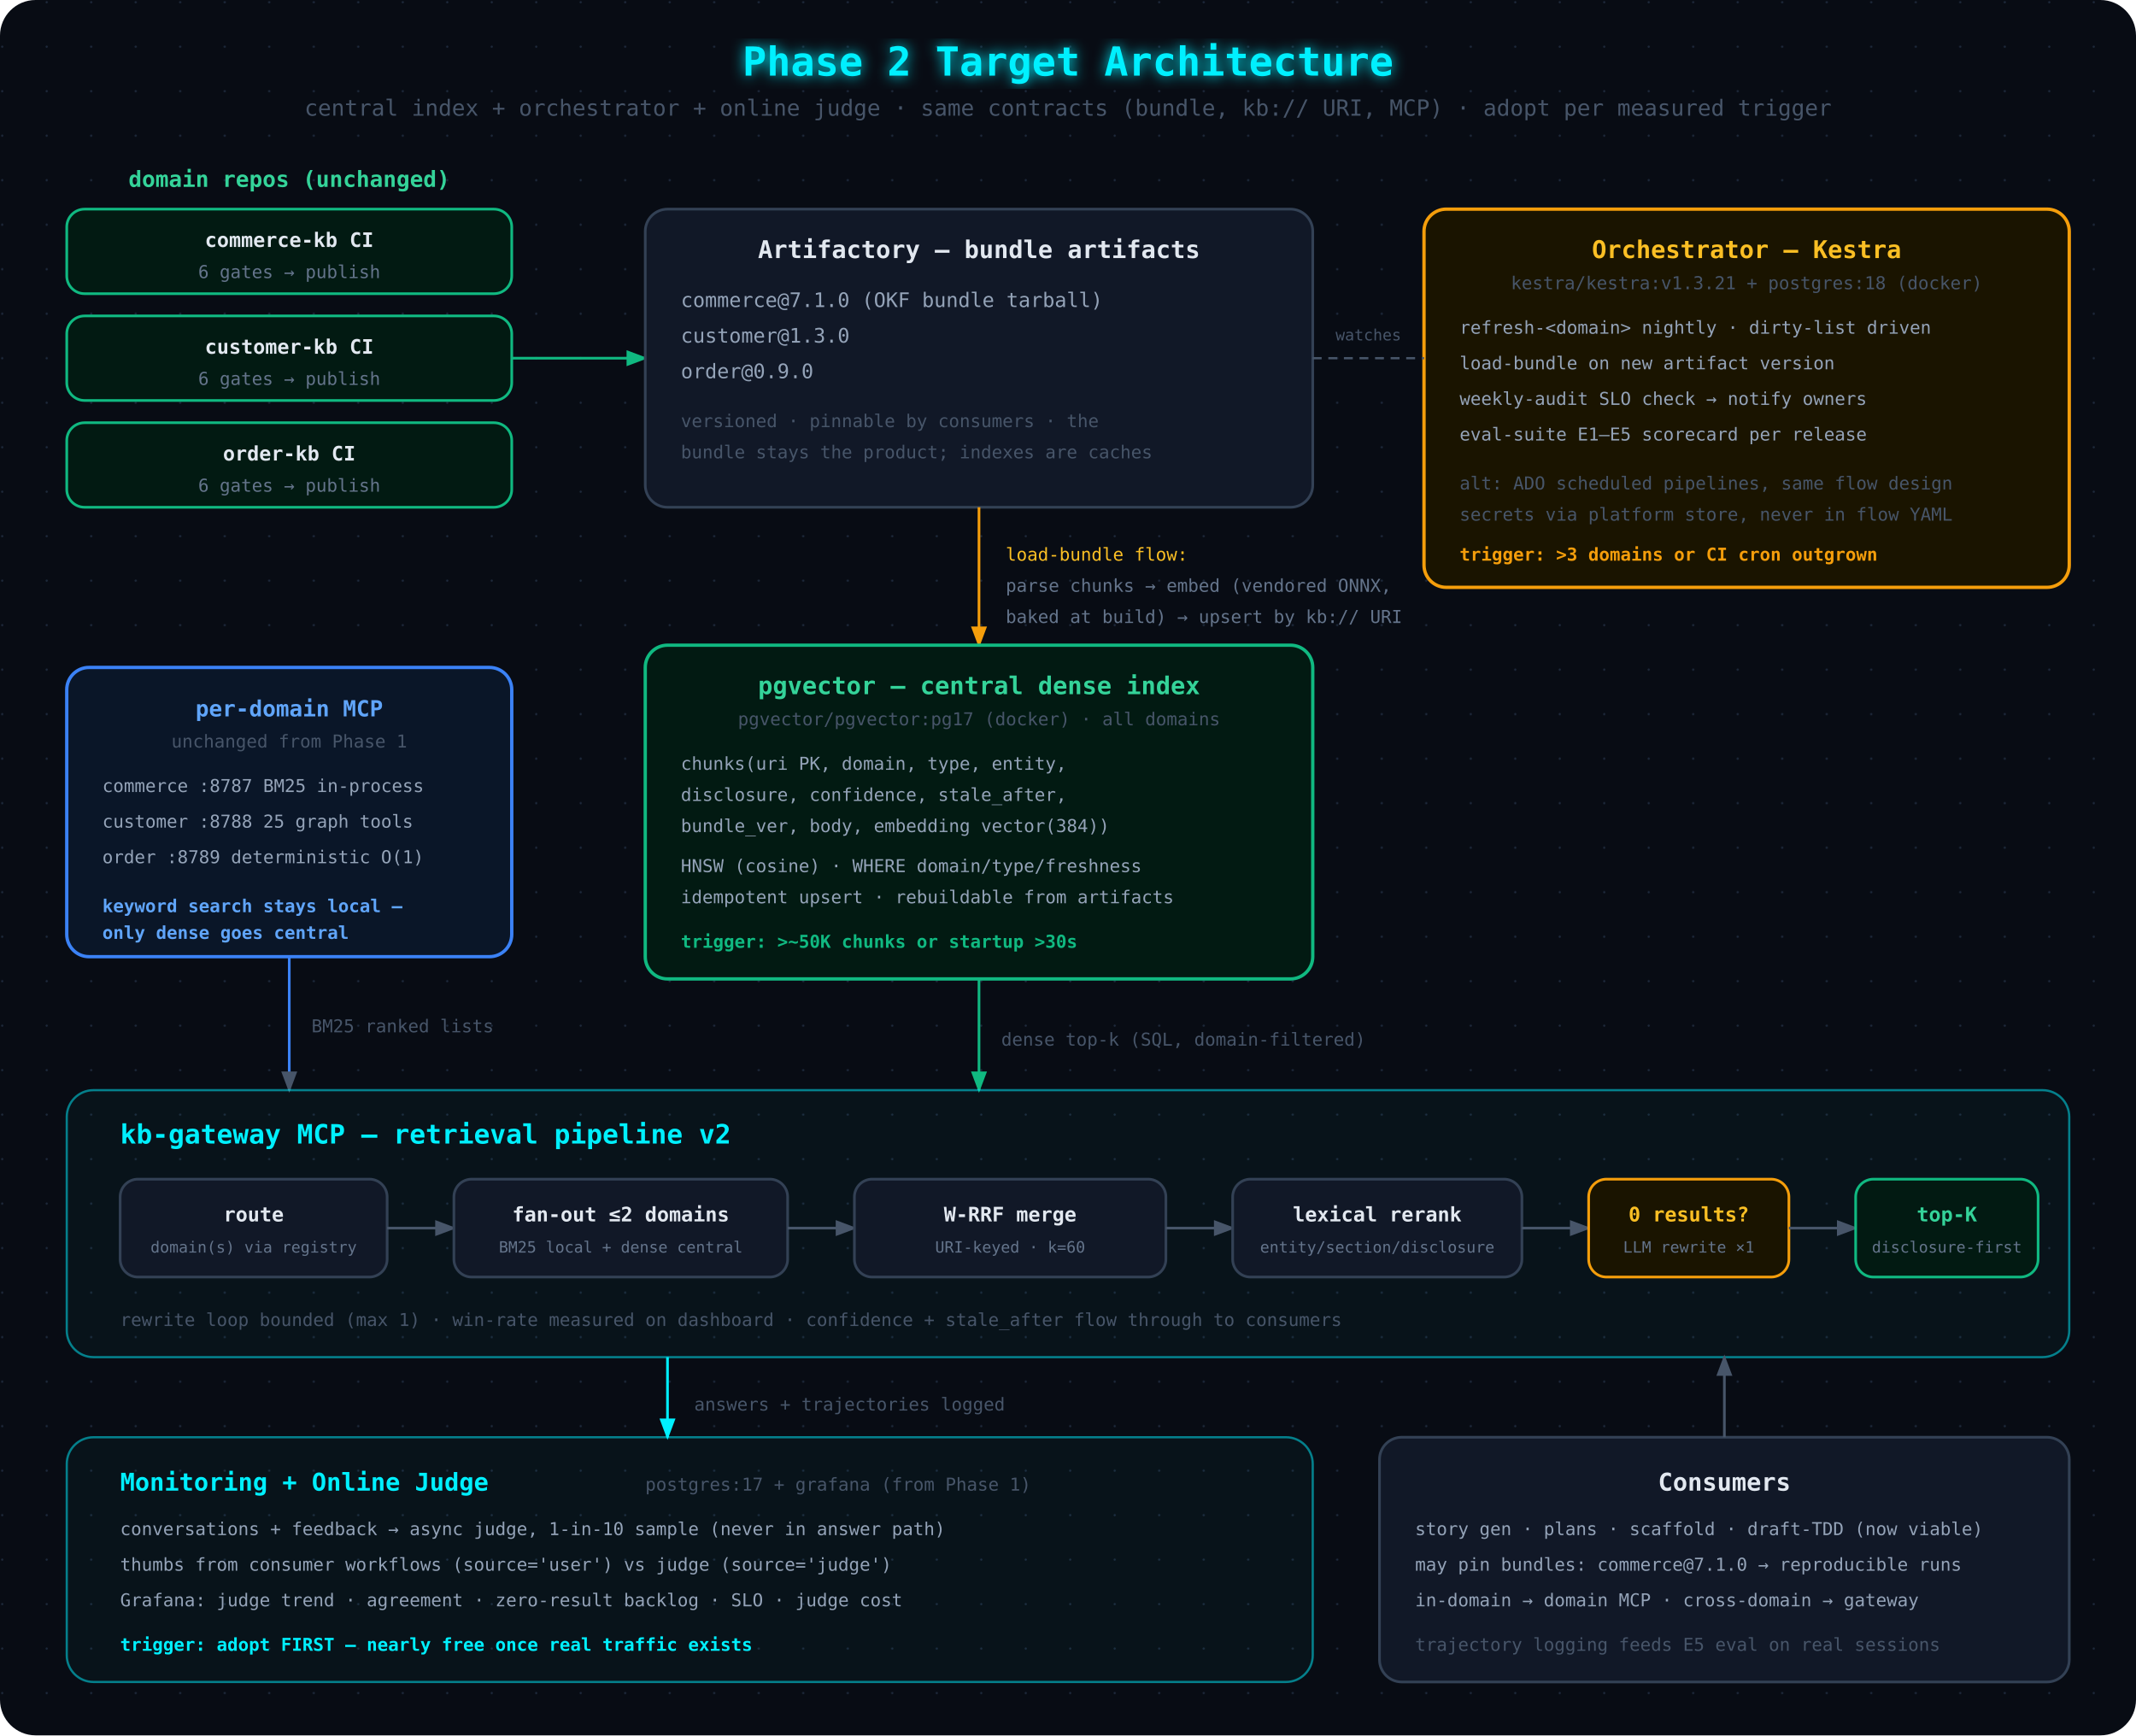
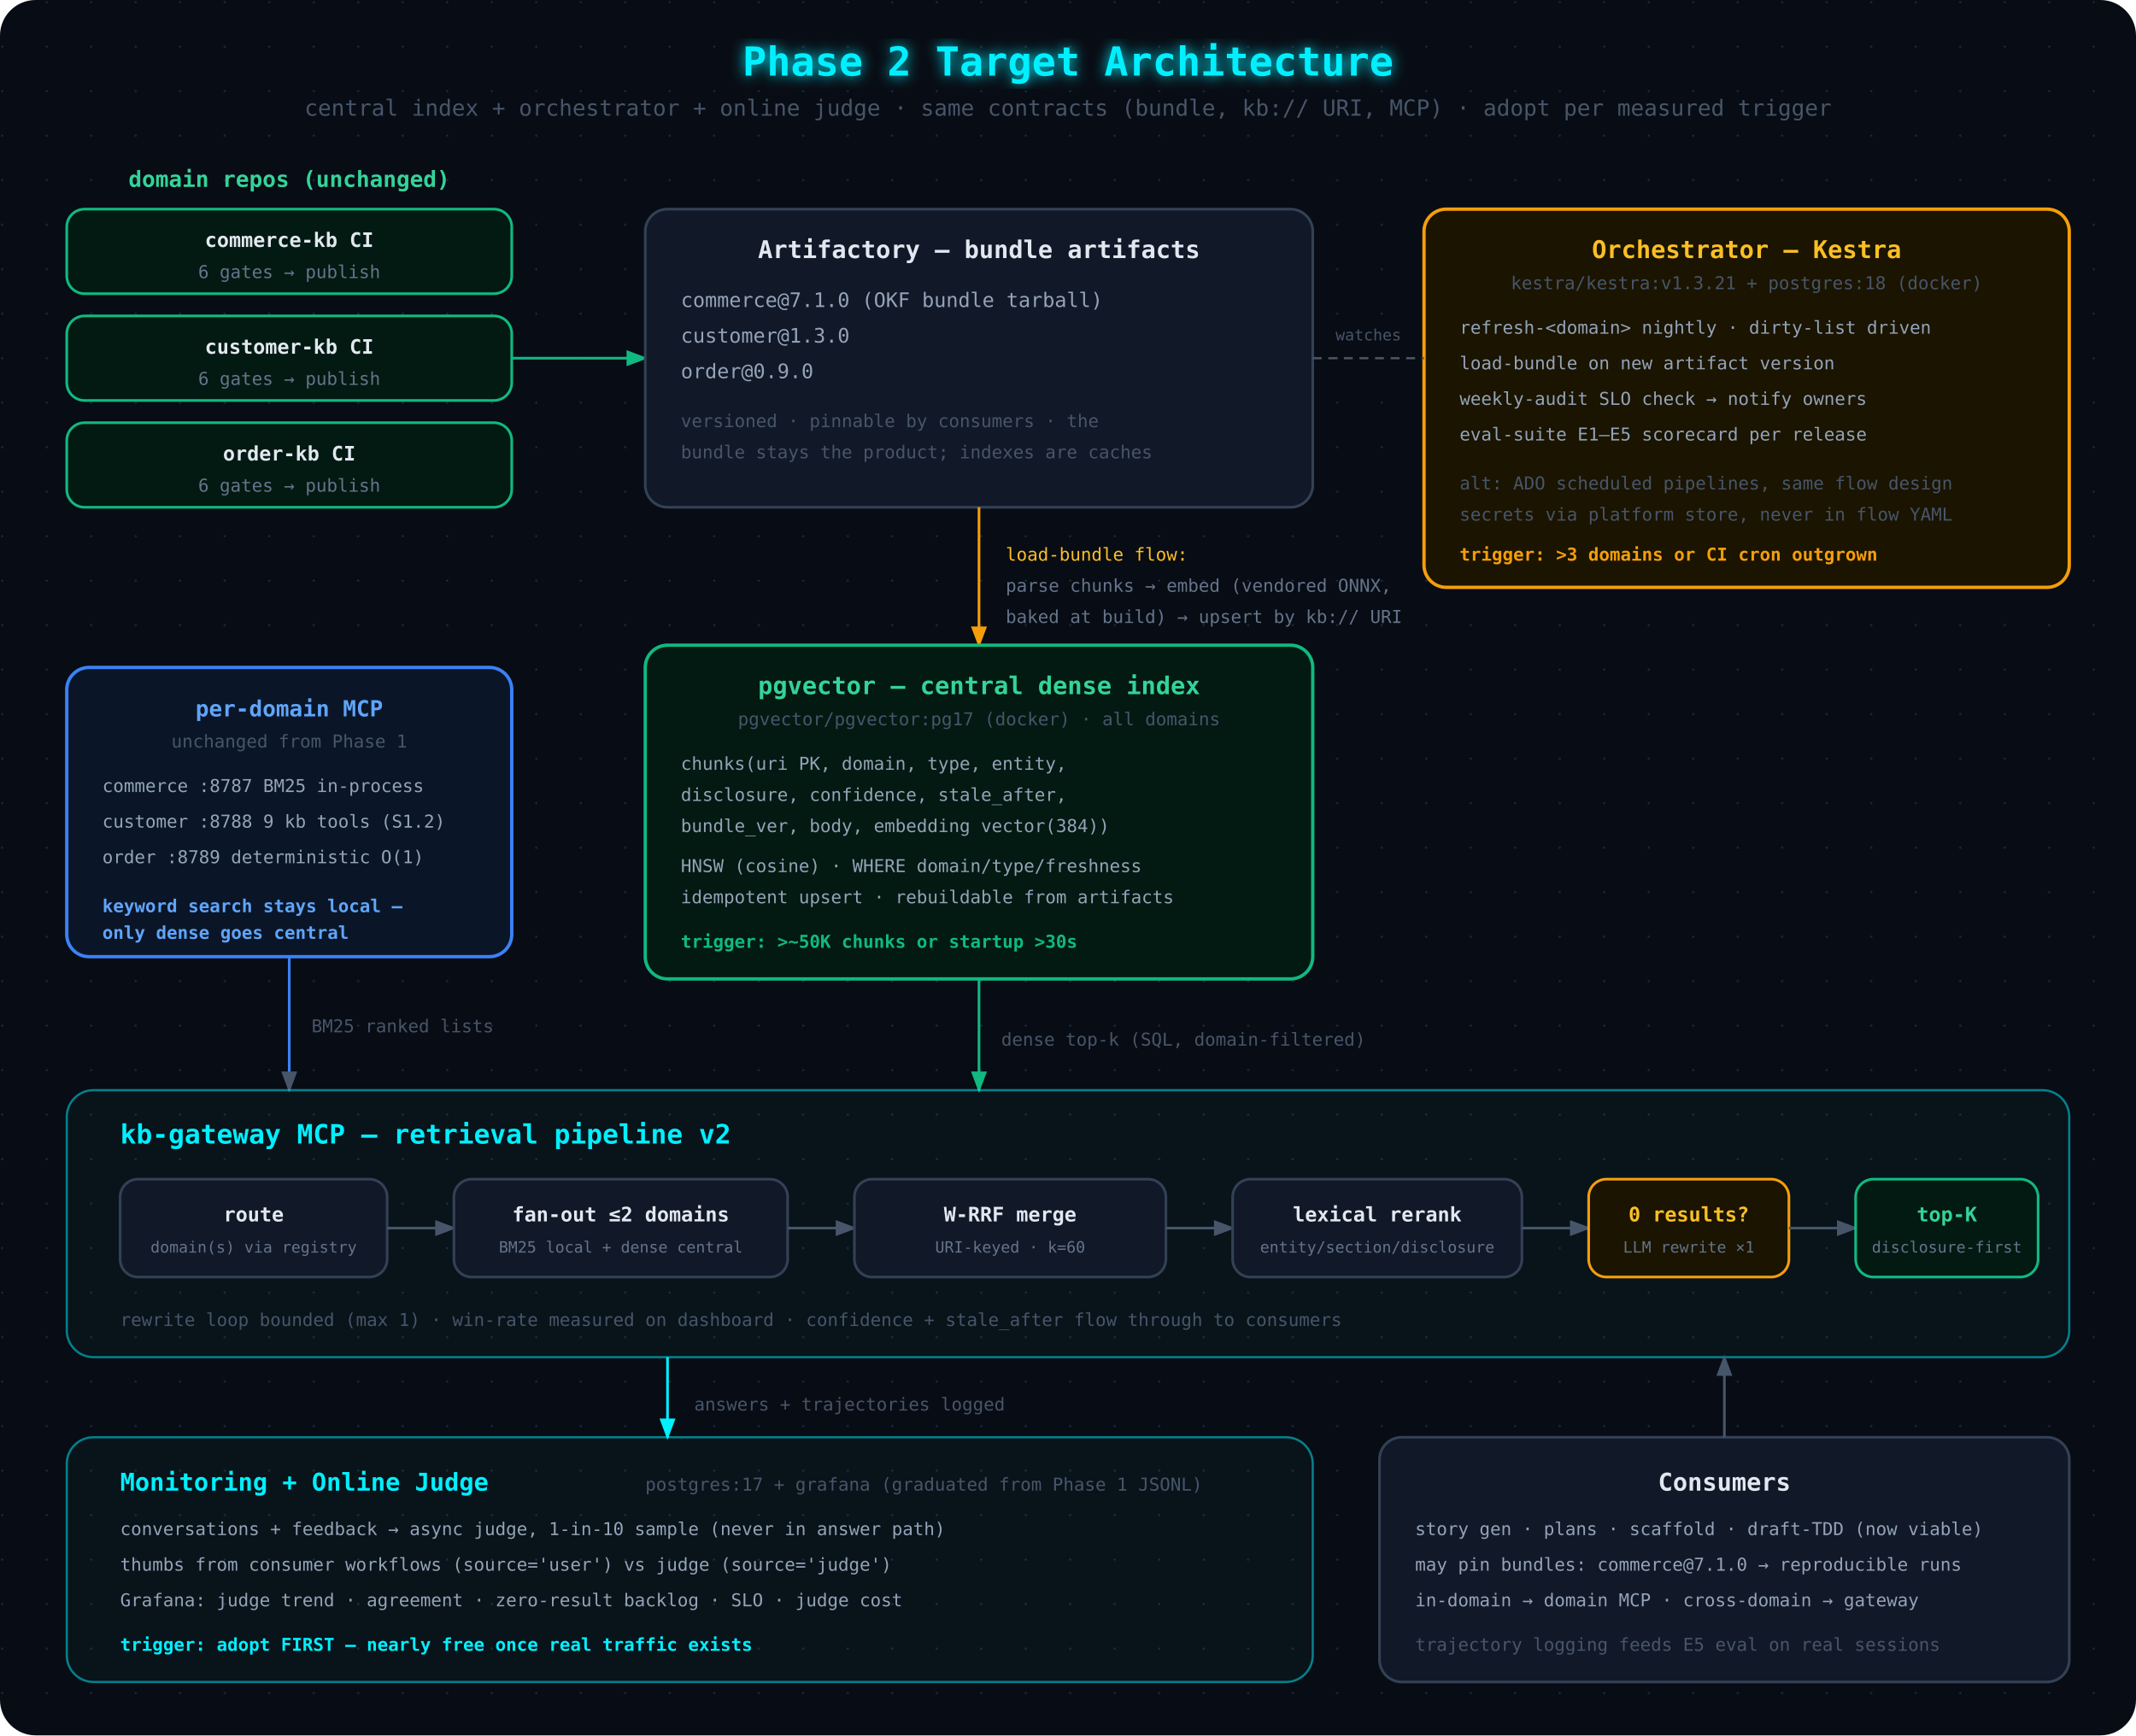
<svg xmlns="http://www.w3.org/2000/svg" viewBox="0 0 960 780" font-family="'SF Mono','Fira Code','Cascadia Code',monospace">
  <defs>
    <marker id="p2a" markerWidth="8" markerHeight="6" refX="7" refY="3" orient="auto">
      <polygon points="0 0,8 3,0 6" fill="#475569" />
    </marker>
    <marker id="p2b" markerWidth="8" markerHeight="6" refX="7" refY="3" orient="auto">
      <polygon points="0 0,8 3,0 6" fill="#10b981" />
    </marker>
    <marker id="p2c" markerWidth="8" markerHeight="6" refX="7" refY="3" orient="auto">
      <polygon points="0 0,8 3,0 6" fill="#f59e0b" />
    </marker>
    <marker id="p2d" markerWidth="8" markerHeight="6" refX="7" refY="3" orient="auto">
      <polygon points="0 0,8 3,0 6" fill="#00f0ff" />
    </marker>
    <filter id="p2glow">
      <feGaussianBlur stdDeviation="3" result="blur" />
      <feMerge>
        <feMergeNode in="blur" />
        <feMergeNode in="SourceGraphic" />
      </feMerge>
    </filter>
    <pattern id="p2grid" width="20" height="20" patternUnits="userSpaceOnUse">
      <circle cx="1" cy="1" r="0.5" fill="#1e293b" />
    </pattern>
  </defs>
  <rect width="960" height="780" fill="#080c14" rx="16" />
  <rect width="960" height="780" fill="url(#p2grid)" rx="16" />
  <text x="480" y="34" text-anchor="middle" fill="#00f0ff" font-size="18" font-weight="700" filter="url(#p2glow)">Phase 2 Target Architecture</text>
  <text x="480" y="52" text-anchor="middle" fill="#475569" font-size="10">central index + orchestrator + online judge · same contracts (bundle, kb:// URI, MCP) · adopt per measured trigger</text>
  <text x="130" y="84" text-anchor="middle" fill="#34d399" font-size="10" font-weight="700">domain repos (unchanged)</text>
  <rect x="30" y="94" width="200" height="38" rx="8" fill="#021a12" stroke="#10b981" stroke-width="1.2" />
  <text x="130" y="111" text-anchor="middle" fill="#e2e8f0" font-size="9" font-weight="600">commerce-kb CI</text>
  <text x="130" y="125" text-anchor="middle" fill="#64748b" font-size="8">6 gates → publish</text>
  <rect x="30" y="142" width="200" height="38" rx="8" fill="#021a12" stroke="#10b981" stroke-width="1.2" />
  <text x="130" y="159" text-anchor="middle" fill="#e2e8f0" font-size="9" font-weight="600">customer-kb CI</text>
  <text x="130" y="173" text-anchor="middle" fill="#64748b" font-size="8">6 gates → publish</text>
  <rect x="30" y="190" width="200" height="38" rx="8" fill="#021a12" stroke="#10b981" stroke-width="1.2" />
  <text x="130" y="207" text-anchor="middle" fill="#e2e8f0" font-size="9" font-weight="600">order-kb CI</text>
  <text x="130" y="221" text-anchor="middle" fill="#64748b" font-size="8">6 gates → publish</text>
  <line x1="230" y1="161" x2="290" y2="161" stroke="#10b981" stroke-width="1.2" marker-end="url(#p2b)" />
  <rect x="290" y="94" width="300" height="134" rx="10" fill="#111827" stroke="#334155" stroke-width="1.2" />
  <text x="440" y="116" text-anchor="middle" fill="#e2e8f0" font-size="11" font-weight="700">Artifactory — bundle artifacts</text>
  <text x="306" y="138" fill="#94a3b8" font-size="9">commerce@7.1.0   (OKF bundle tarball)</text>
  <text x="306" y="154" fill="#94a3b8" font-size="9">customer@1.3.0</text>
  <text x="306" y="170" fill="#94a3b8" font-size="9">order@0.9.0</text>
  <text x="306" y="192" fill="#475569" font-size="8">versioned · pinnable by consumers · the</text>
  <text x="306" y="206" fill="#475569" font-size="8">bundle stays the product; indexes are caches</text>
  <rect x="640" y="94" width="290" height="170" rx="10" fill="#1a1400" stroke="#f59e0b" stroke-width="1.5" />
  <text x="785" y="116" text-anchor="middle" fill="#fbbf24" font-size="11" font-weight="700">Orchestrator — Kestra</text>
  <text x="785" y="130" text-anchor="middle" fill="#475569" font-size="8">kestra/kestra:v1.3.21 + postgres:18 (docker)</text>
  <text x="656" y="150" fill="#94a3b8" font-size="8">refresh-&lt;domain&gt;  nightly · dirty-list driven</text>
  <text x="656" y="166" fill="#94a3b8" font-size="8">load-bundle       on new artifact version</text>
  <text x="656" y="182" fill="#94a3b8" font-size="8">weekly-audit      SLO check → notify owners</text>
  <text x="656" y="198" fill="#94a3b8" font-size="8">eval-suite        E1–E5 scorecard per release</text>
  <text x="656" y="220" fill="#475569" font-size="8">alt: ADO scheduled pipelines, same flow design</text>
  <text x="656" y="234" fill="#475569" font-size="8">secrets via platform store, never in flow YAML</text>
  <text x="656" y="252" fill="#f59e0b" font-size="8" font-weight="600">trigger: &gt;3 domains or CI cron outgrown</text>
  <line x1="590" y1="161" x2="640" y2="161" stroke="#475569" stroke-width="1" stroke-dasharray="4 3" />
  <text x="615" y="153" text-anchor="middle" fill="#475569" font-size="7">watches</text>
  <line x1="440" y1="228" x2="440" y2="290" stroke="#f59e0b" stroke-width="1.2" marker-end="url(#p2c)" />
  <text x="452" y="252" fill="#fbbf24" font-size="8">load-bundle flow:</text>
  <text x="452" y="266" fill="#64748b" font-size="8">parse chunks → embed (vendored ONNX,</text>
  <text x="452" y="280" fill="#64748b" font-size="8">baked at build) → upsert by kb:// URI</text>
  <rect x="290" y="290" width="300" height="150" rx="10" fill="#021a12" stroke="#10b981" stroke-width="1.5" />
  <text x="440" y="312" text-anchor="middle" fill="#34d399" font-size="11" font-weight="700">pgvector — central dense index</text>
  <text x="440" y="326" text-anchor="middle" fill="#475569" font-size="8">pgvector/pgvector:pg17 (docker) · all domains</text>
  <text x="306" y="346" fill="#94a3b8" font-size="8">chunks(uri PK, domain, type, entity,</text>
  <text x="306" y="360" fill="#94a3b8" font-size="8">  disclosure, confidence, stale_after,</text>
  <text x="306" y="374" fill="#94a3b8" font-size="8">  bundle_ver, body, embedding vector(384))</text>
  <text x="306" y="392" fill="#94a3b8" font-size="8">HNSW (cosine) · WHERE domain/type/freshness</text>
  <text x="306" y="406" fill="#94a3b8" font-size="8">idempotent upsert · rebuildable from artifacts</text>
  <text x="306" y="426" fill="#10b981" font-size="8" font-weight="600">trigger: &gt;~50K chunks or startup &gt;30s</text>
  <rect x="30" y="300" width="200" height="130" rx="10" fill="#0a1628" stroke="#3b82f6" stroke-width="1.5" />
  <text x="130" y="322" text-anchor="middle" fill="#60a5fa" font-size="10" font-weight="700">per-domain MCP</text>
  <text x="130" y="336" text-anchor="middle" fill="#475569" font-size="8">unchanged from Phase 1</text>
  <text x="46" y="356" fill="#94a3b8" font-size="8">commerce :8787  BM25 in-process</text>
-   <text x="46" y="372" fill="#94a3b8" font-size="8">customer :8788  25 graph tools</text>
+   <text x="46" y="372" fill="#94a3b8" font-size="8">customer :8788  9 kb tools (S1.2)</text>
  <text x="46" y="388" fill="#94a3b8" font-size="8">order    :8789  deterministic O(1)</text>
  <text x="46" y="410" fill="#60a5fa" font-size="8" font-weight="600">keyword search stays local —</text>
  <text x="46" y="422" fill="#60a5fa" font-size="8" font-weight="600">only dense goes central</text>
  <line x1="130" y1="430" x2="130" y2="490" stroke="#3b82f6" stroke-width="1.2" marker-end="url(#p2a)" />
  <text x="140" y="464" fill="#475569" font-size="8">BM25 ranked lists</text>
  <line x1="440" y1="440" x2="440" y2="490" stroke="#10b981" stroke-width="1.2" marker-end="url(#p2b)" />
  <text x="450" y="470" fill="#475569" font-size="8">dense top-k (SQL, domain-filtered)</text>
  <rect x="30" y="490" width="900" height="120" rx="12" fill="rgba(0,240,255,0.03)" stroke="#00f0ff" stroke-width="1" stroke-opacity="0.5" />
  <text x="54" y="514" fill="#00f0ff" font-size="12" font-weight="700">kb-gateway MCP — retrieval pipeline v2</text>
  <rect x="54" y="530" width="120" height="44" rx="8" fill="#111827" stroke="#334155" stroke-width="1.2" />
  <text x="114" y="549" text-anchor="middle" fill="#e2e8f0" font-size="9" font-weight="600">route</text>
  <text x="114" y="563" text-anchor="middle" fill="#64748b" font-size="7">domain(s) via registry</text>
  <line x1="174" y1="552" x2="204" y2="552" stroke="#475569" stroke-width="1.2" marker-end="url(#p2a)" />
  <rect x="204" y="530" width="150" height="44" rx="8" fill="#111827" stroke="#334155" stroke-width="1.2" />
  <text x="279" y="549" text-anchor="middle" fill="#e2e8f0" font-size="9" font-weight="600">fan-out ≤2 domains</text>
  <text x="279" y="563" text-anchor="middle" fill="#64748b" font-size="7">BM25 local + dense central</text>
  <line x1="354" y1="552" x2="384" y2="552" stroke="#475569" stroke-width="1.2" marker-end="url(#p2a)" />
  <rect x="384" y="530" width="140" height="44" rx="8" fill="#111827" stroke="#334155" stroke-width="1.2" />
  <text x="454" y="549" text-anchor="middle" fill="#e2e8f0" font-size="9" font-weight="600">W-RRF merge</text>
  <text x="454" y="563" text-anchor="middle" fill="#64748b" font-size="7">URI-keyed · k=60</text>
  <line x1="524" y1="552" x2="554" y2="552" stroke="#475569" stroke-width="1.2" marker-end="url(#p2a)" />
  <rect x="554" y="530" width="130" height="44" rx="8" fill="#111827" stroke="#334155" stroke-width="1.2" />
  <text x="619" y="549" text-anchor="middle" fill="#e2e8f0" font-size="9" font-weight="600">lexical rerank</text>
  <text x="619" y="563" text-anchor="middle" fill="#64748b" font-size="7">entity/section/disclosure</text>
  <line x1="684" y1="552" x2="714" y2="552" stroke="#475569" stroke-width="1.2" marker-end="url(#p2a)" />
  <rect x="714" y="530" width="90" height="44" rx="8" fill="#1a1400" stroke="#f59e0b" stroke-width="1.2" />
  <text x="759" y="549" text-anchor="middle" fill="#fbbf24" font-size="9" font-weight="600">0 results?</text>
  <text x="759" y="563" text-anchor="middle" fill="#64748b" font-size="7">LLM rewrite ×1</text>
  <line x1="804" y1="552" x2="834" y2="552" stroke="#475569" stroke-width="1.2" marker-end="url(#p2a)" />
  <rect x="834" y="530" width="82" height="44" rx="8" fill="#021a12" stroke="#10b981" stroke-width="1.2" />
  <text x="875" y="549" text-anchor="middle" fill="#34d399" font-size="9" font-weight="600">top-K</text>
  <text x="875" y="563" text-anchor="middle" fill="#64748b" font-size="7">disclosure-first</text>
  <text x="54" y="596" fill="#475569" font-size="8">rewrite loop bounded (max 1) · win-rate measured on dashboard · confidence + stale_after flow through to consumers</text>
  <line x1="300" y1="610" x2="300" y2="646" stroke="#00f0ff" stroke-width="1.2" marker-end="url(#p2d)" />
  <text x="312" y="634" fill="#475569" font-size="8">answers + trajectories logged</text>
  <rect x="30" y="646" width="560" height="110" rx="12" fill="rgba(0,240,255,0.03)" stroke="#00f0ff" stroke-width="1" stroke-opacity="0.5" />
  <text x="54" y="670" fill="#00f0ff" font-size="11" font-weight="700">Monitoring + Online Judge</text>
-   <text x="290" y="670" fill="#475569" font-size="8">postgres:17 + grafana (from Phase 1)</text>
+   <text x="290" y="670" fill="#475569" font-size="8">postgres:17 + grafana (graduated from Phase 1 JSONL)</text>
  <text x="54" y="690" fill="#94a3b8" font-size="8">conversations + feedback → async judge, 1-in-10 sample (never in answer path)</text>
  <text x="54" y="706" fill="#94a3b8" font-size="8">thumbs from consumer workflows (source='user') vs judge (source='judge')</text>
  <text x="54" y="722" fill="#94a3b8" font-size="8">Grafana: judge trend · agreement · zero-result backlog · SLO · judge cost</text>
  <text x="54" y="742" fill="#00f0ff" font-size="8" font-weight="600">trigger: adopt FIRST — nearly free once real traffic exists</text>
  <rect x="620" y="646" width="310" height="110" rx="10" fill="#111827" stroke="#334155" stroke-width="1.2" />
  <text x="775" y="670" text-anchor="middle" fill="#e2e8f0" font-size="11" font-weight="700">Consumers</text>
  <text x="636" y="690" fill="#94a3b8" font-size="8">story gen · plans · scaffold · draft-TDD (now viable)</text>
  <text x="636" y="706" fill="#94a3b8" font-size="8">may pin bundles: commerce@7.1.0 → reproducible runs</text>
  <text x="636" y="722" fill="#94a3b8" font-size="8">in-domain → domain MCP · cross-domain → gateway</text>
  <text x="636" y="742" fill="#475569" font-size="8">trajectory logging feeds E5 eval on real sessions</text>
  <line x1="775" y1="646" x2="775" y2="610" stroke="#475569" stroke-width="1.2" marker-end="url(#p2a)" />
</svg>
